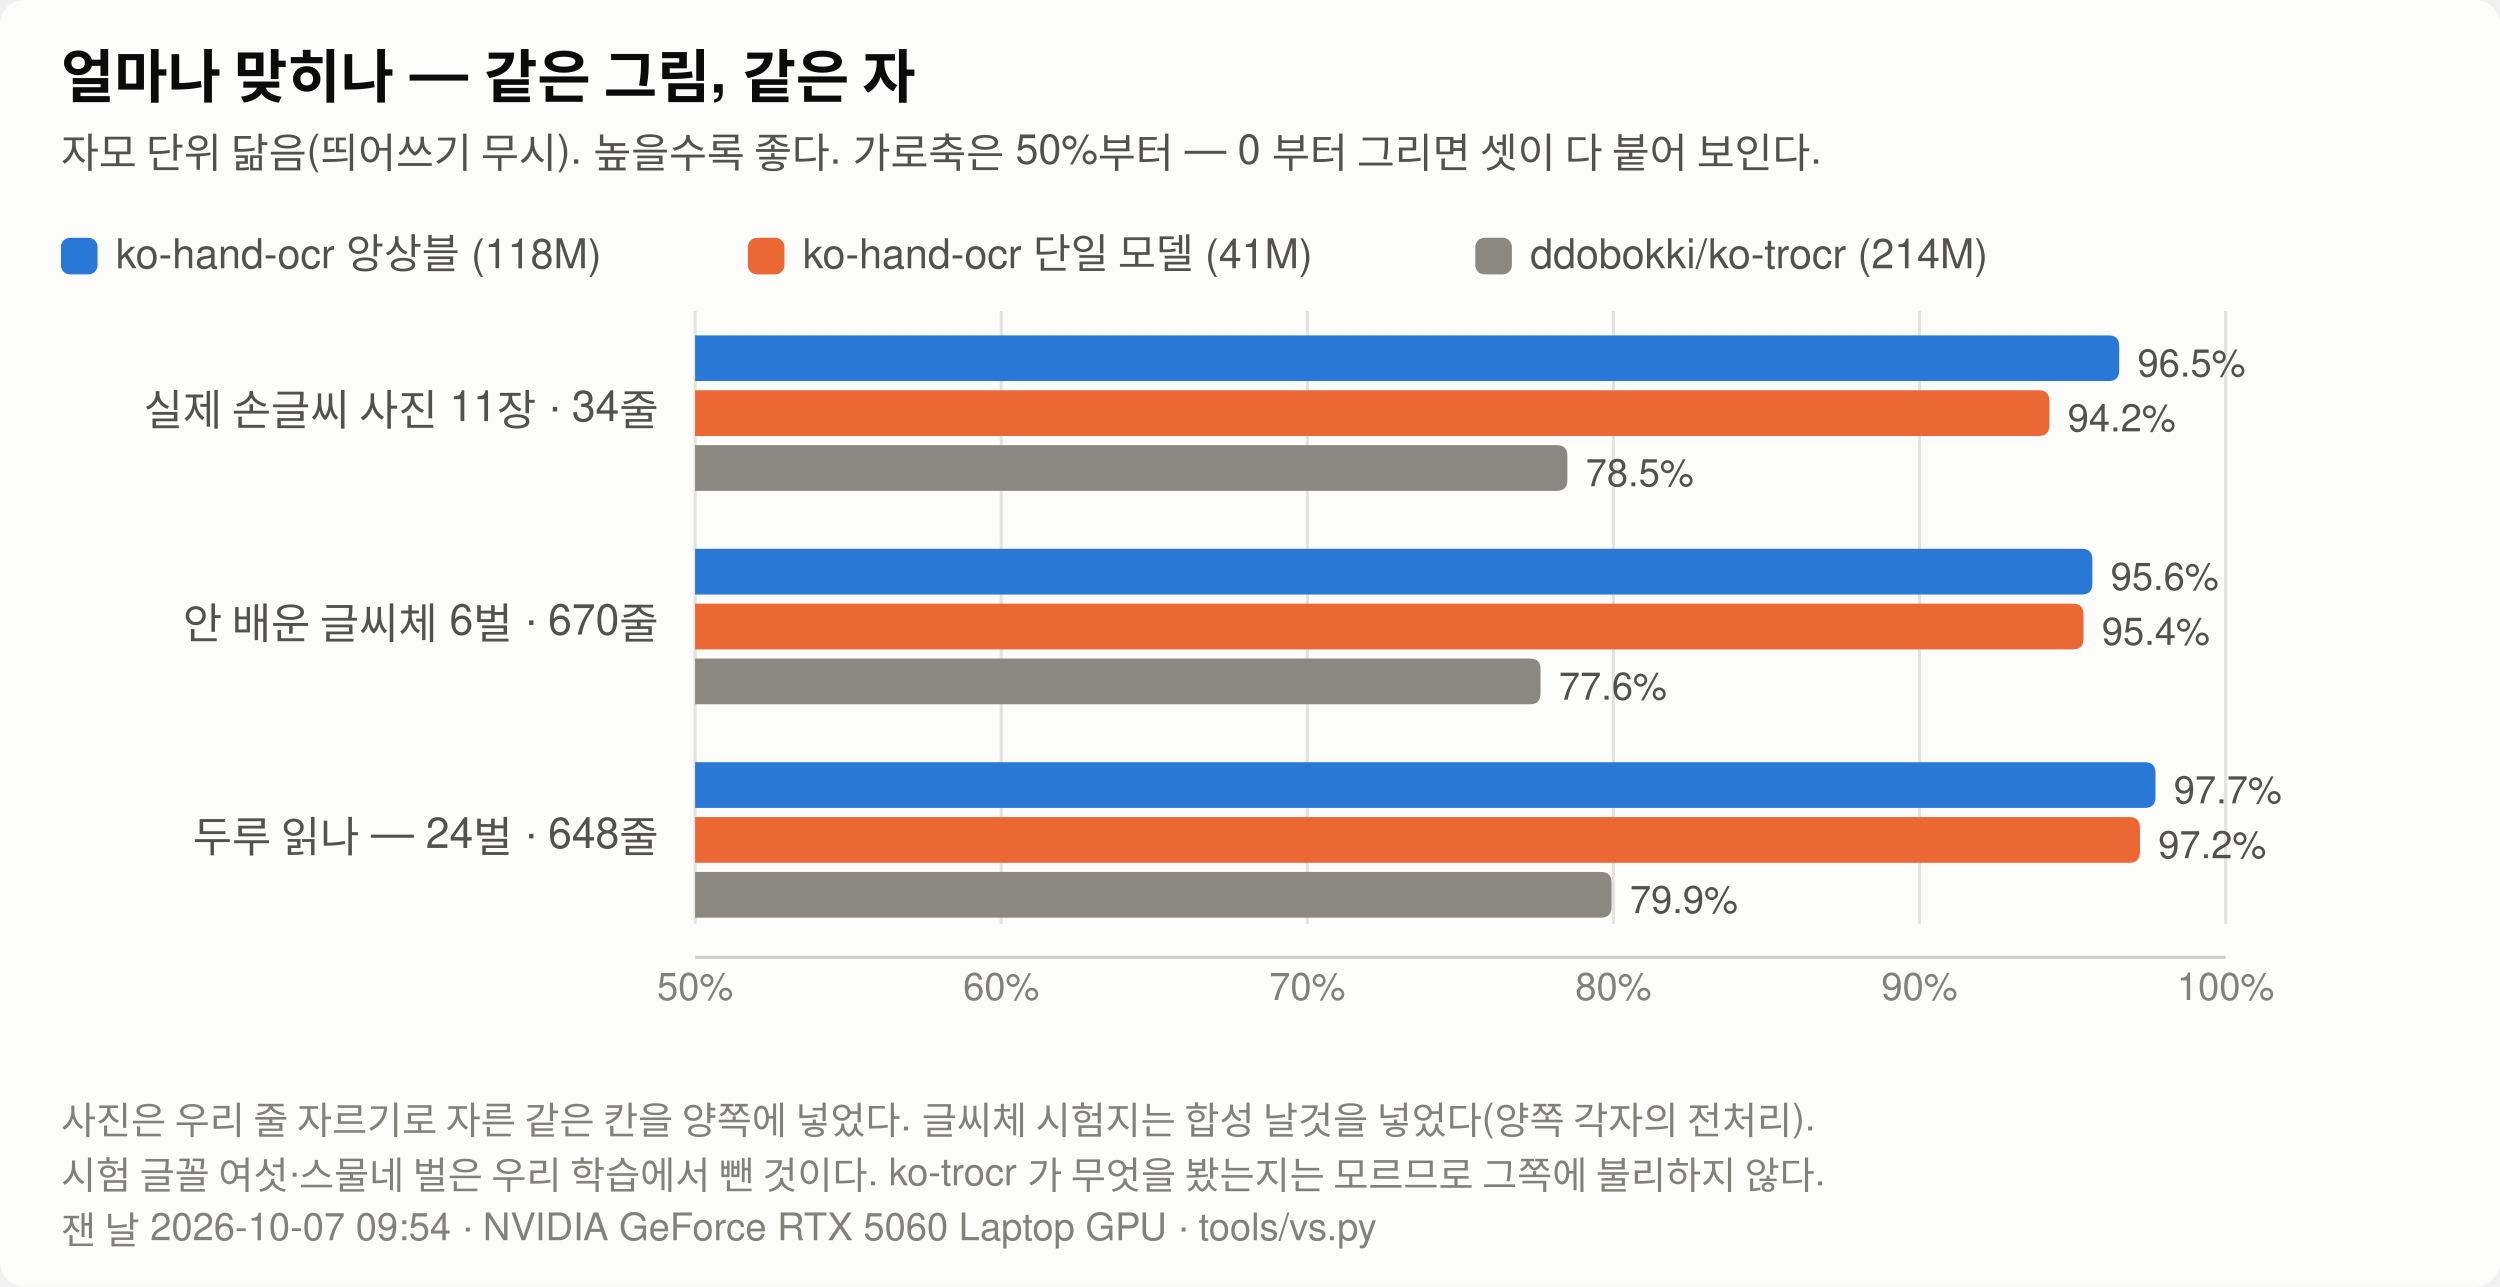
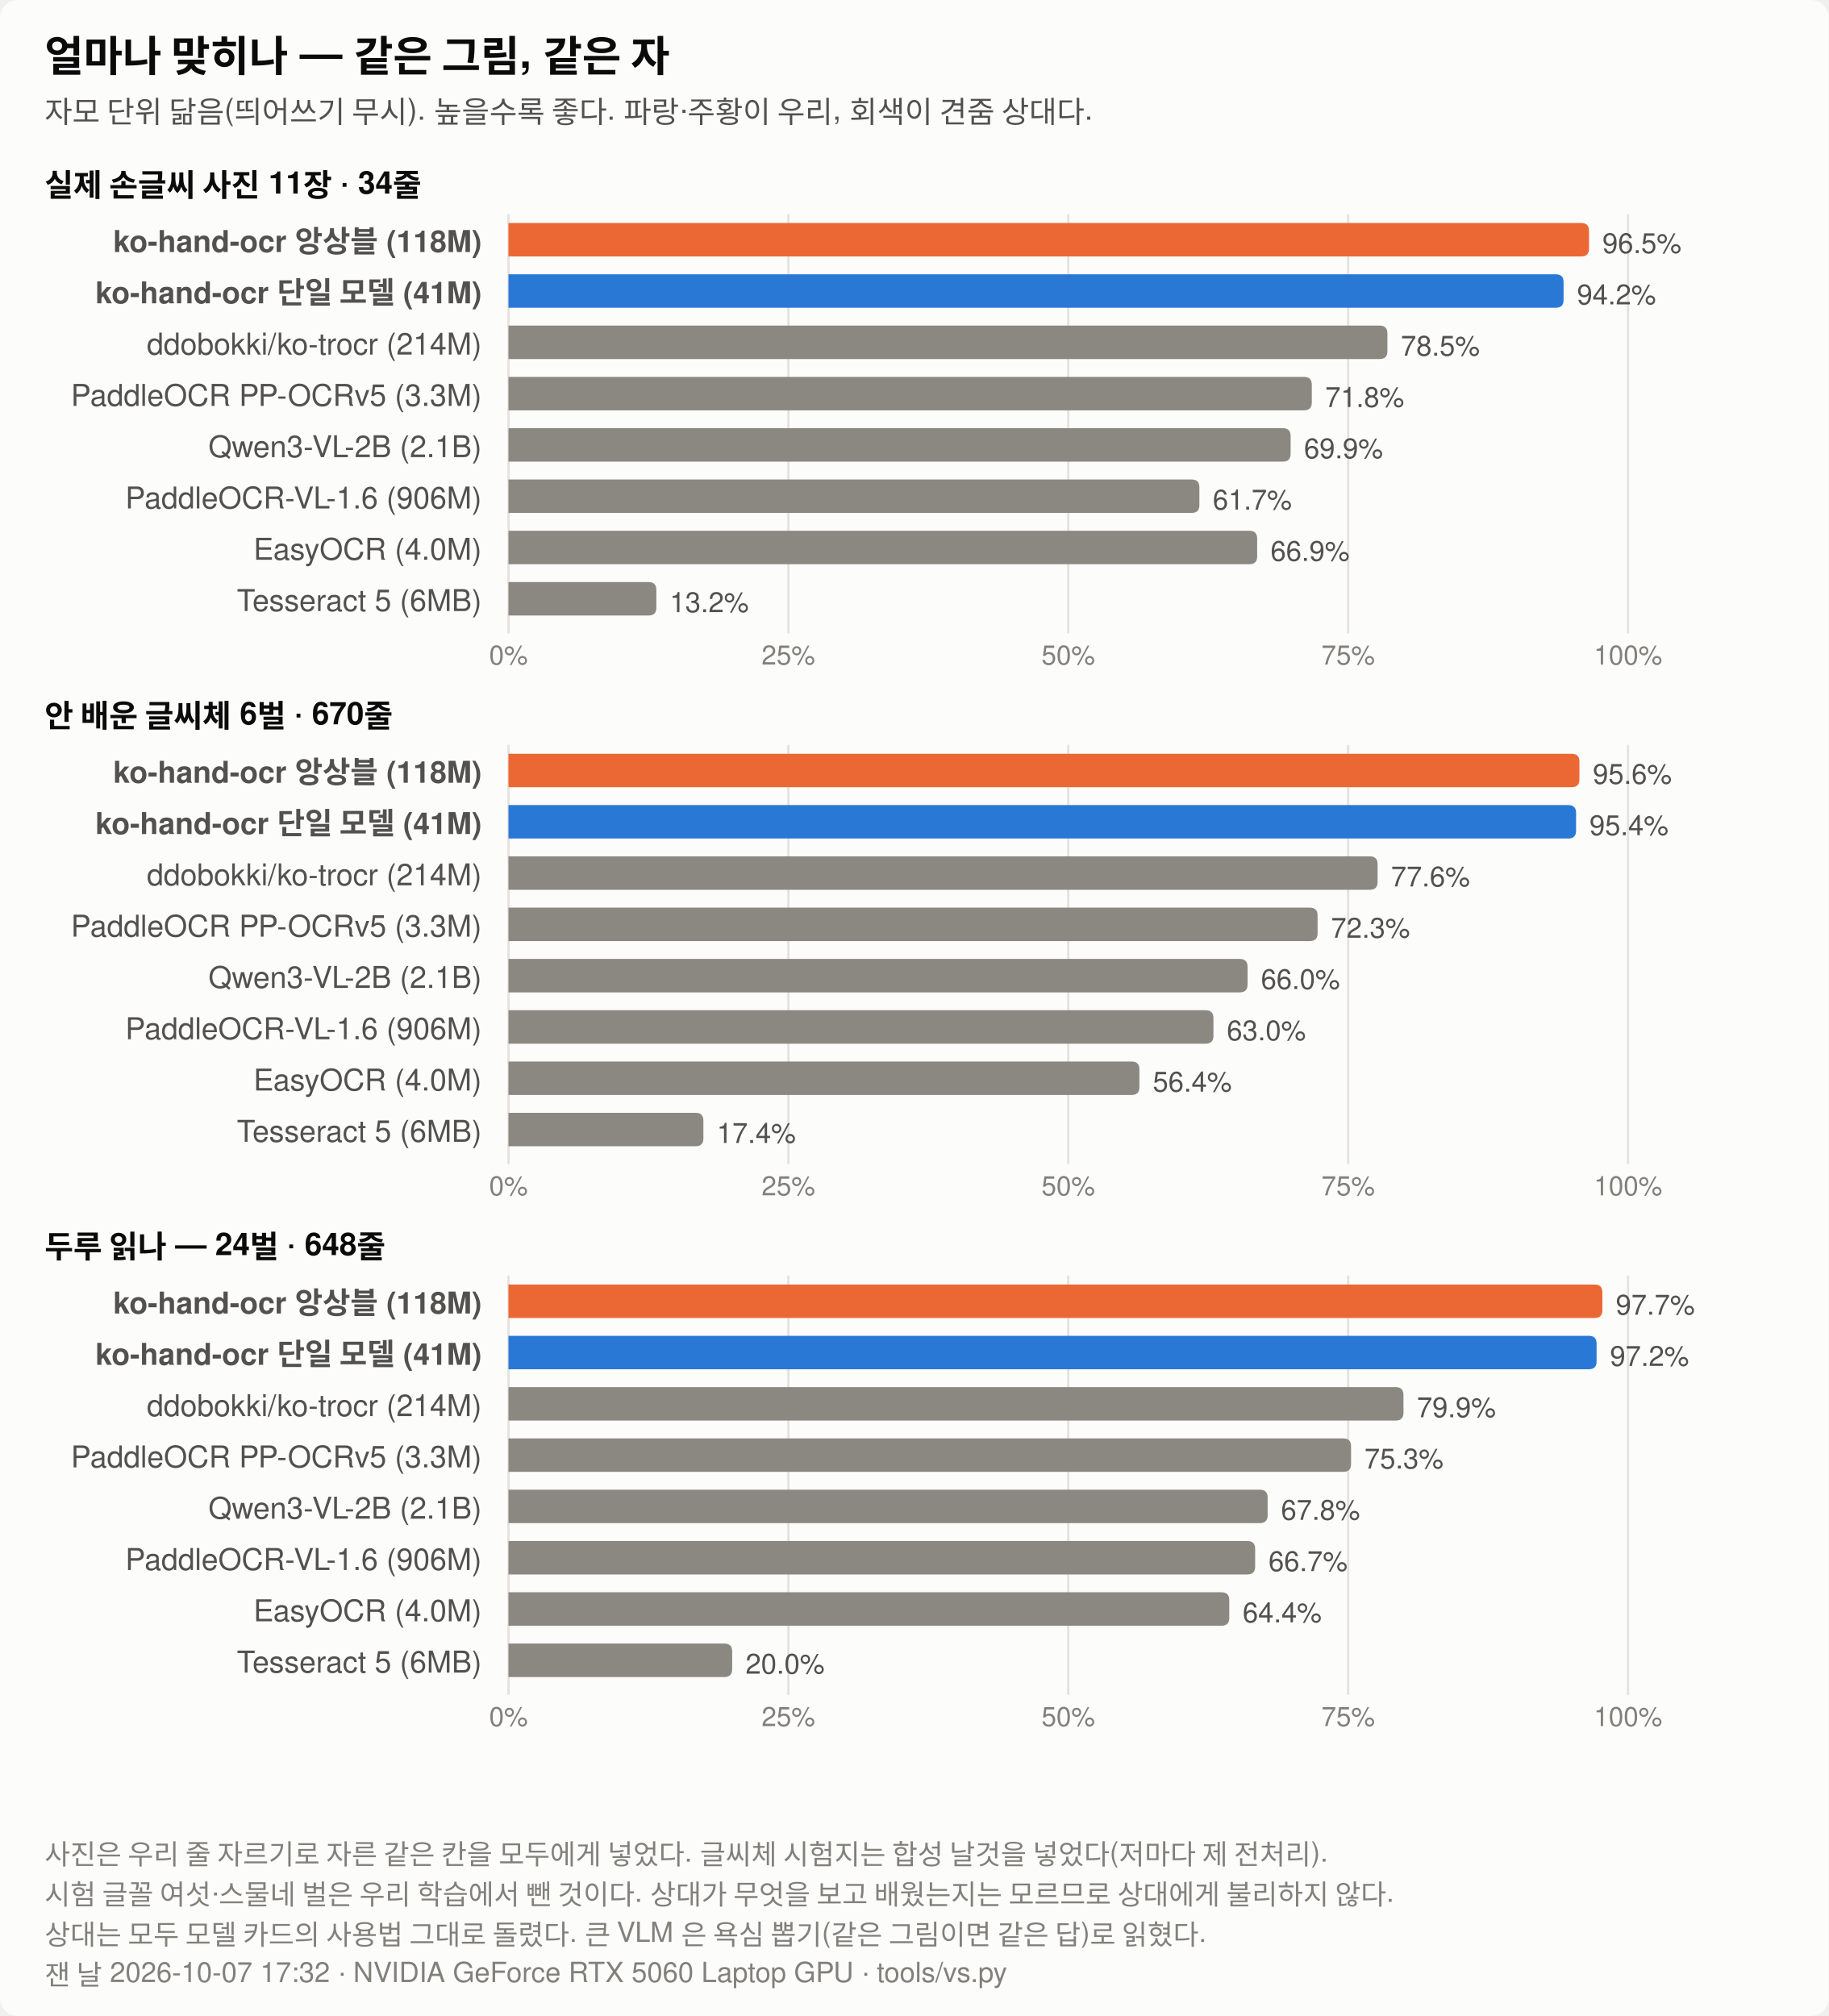
- <svg xmlns="http://www.w3.org/2000/svg" viewBox="0 0 820 422" width="820" height="422" role="img" aria-label="Jamo similarity on three test sets. 실제 손글씨 사진 11장: ko-hand-ocr 앙상블 96.5 percent, ko-hand-ocr 단일 모델 94.2 percent, ddobokki/ko-trocr 78.5 percent. 안 배운 글씨체 6벌: ko-hand-ocr 앙상블 95.6 percent, ko-hand-ocr 단일 모델 95.4 percent, ddobokki/ko-trocr 77.6 percent. 두루 읽나 — 24벌: ko-hand-ocr 앙상블 97.7 percent, ko-hand-ocr 단일 모델 97.2 percent, ddobokki/ko-trocr 79.9 percent.">
+ <svg xmlns="http://www.w3.org/2000/svg" viewBox="0 0 820 904" width="820" height="904" role="img" aria-label="Jamo similarity on three test sets. 실제 손글씨 사진 11장: ko-hand-ocr 앙상블 96.5 percent, ko-hand-ocr 단일 모델 94.2 percent, ddobokki/ko-trocr 78.5 percent, PaddleOCR PP-OCRv5 71.8 percent, Qwen3-VL-2B 69.9 percent, PaddleOCR-VL-1.6 61.7 percent, EasyOCR 66.9 percent, Tesseract 5 13.2 percent. 안 배운 글씨체 6벌: ko-hand-ocr 앙상블 95.6 percent, ko-hand-ocr 단일 모델 95.4 percent, ddobokki/ko-trocr 77.6 percent, PaddleOCR PP-OCRv5 72.3 percent, Qwen3-VL-2B 66.0 percent, PaddleOCR-VL-1.6 63.0 percent, EasyOCR 56.4 percent, Tesseract 5 17.4 percent. 두루 읽나 — 24벌: ko-hand-ocr 앙상블 97.7 percent, ko-hand-ocr 단일 모델 97.2 percent, ddobokki/ko-trocr 79.9 percent, PaddleOCR PP-OCRv5 75.3 percent, Qwen3-VL-2B 67.8 percent, PaddleOCR-VL-1.6 66.7 percent, EasyOCR 64.4 percent, Tesseract 5 20.0 percent.">
  <style>
  .surface{fill:#fcfcfb}
  .ink{fill:#0b0b0b}
  .ink2{fill:#52514e}
  .ink3{fill:#82807a}
  .s0{fill:#2a78d6}
  .s1{fill:#eb6834}
  .s2{fill:#8a8880}
  .grid{stroke:#e3e2de;stroke-width:1}
  .rule{stroke:#cdccc6;stroke-width:1}
+   .heat{fill:#cf3a2e}
  text{font-family:-apple-system,BlinkMacSystemFont,"Segoe UI",Helvetica,Arial,sans-serif}
  @media (prefers-color-scheme: dark){
    .surface{fill:#1a1a19}
    .ink{fill:#ffffff}
    .ink2{fill:#c3c2b7}
    .ink3{fill:#8e8c84}
    .s0{fill:#3987e5}
    .s1{fill:#d95926}
    .s2{fill:#7c7a73}
    .grid{stroke:#3a3a38}
    .rule{stroke:#4a4946}
+     .heat{fill:#ff6b5e}
  }
</style>
-   <rect class="surface" width="820" height="422" rx="8" />
+   <rect class="surface" width="820" height="904" rx="8" />
  <text class="ink" x="20" y="32" font-size="19" font-weight="600">얼마나 맞히나 — 같은 그림, 같은 자</text>
-   <text class="ink2" x="20" y="55" font-size="13.5">자모 단위 닮음(띄어쓰기 무시). 높을수록 좋다. 가로축은 50%부터 — 0 부터 그리면 셋이 다 붙어 보인다.</text>
-   <line class="grid" x1="228.0" y1="102.0" x2="228.0" y2="303.0" />
-   <line class="grid" x1="328.4" y1="102.0" x2="328.4" y2="303.0" />
-   <line class="grid" x1="428.8" y1="102.0" x2="428.8" y2="303.0" />
-   <line class="grid" x1="529.2" y1="102.0" x2="529.2" y2="303.0" />
-   <line class="grid" x1="629.6" y1="102.0" x2="629.6" y2="303.0" />
-   <line class="grid" x1="730.0" y1="102.0" x2="730.0" y2="303.0" />
-   <text class="ink2" x="216" y="139.5" font-size="14" text-anchor="end">실제 손글씨 사진 11장 · 34줄</text>
-   <path class="s0" d="M228,110.0 H691.6 Q695.1,110.0 695.1,113.5 V121.5 Q695.1,125.0 691.6,125.0 H228 Z" />
-   <text class="ink2" x="701.1" y="123.5" font-size="12.5">96.5%</text>
-   <path class="s1" d="M228,128.0 H668.7 Q672.2,128.0 672.2,131.5 V139.5 Q672.2,143.0 668.7,143.0 H228 Z" />
-   <text class="ink2" x="678.2" y="141.5" font-size="12.5">94.2%</text>
-   <path class="s2" d="M228,146.0 H510.6 Q514.1,146.0 514.1,149.5 V157.5 Q514.1,161.0 510.6,161.0 H228 Z" />
-   <text class="ink2" x="520.1" y="159.5" font-size="12.5">78.5%</text>
-   <text class="ink2" x="216" y="209.5" font-size="14" text-anchor="end">안 배운 글씨체 6벌 · 670줄</text>
-   <path class="s0" d="M228,180.0 H682.8 Q686.3,180.0 686.3,183.5 V191.5 Q686.3,195.0 682.8,195.0 H228 Z" />
-   <text class="ink2" x="692.3" y="193.5" font-size="12.5">95.6%</text>
-   <path class="s1" d="M228,198.0 H679.9 Q683.4,198.0 683.4,201.5 V209.5 Q683.4,213.0 679.9,213.0 H228 Z" />
-   <text class="ink2" x="689.4" y="211.5" font-size="12.5">95.4%</text>
-   <path class="s2" d="M228,216.0 H501.8 Q505.3,216.0 505.3,219.5 V227.5 Q505.3,231.0 501.8,231.0 H228 Z" />
-   <text class="ink2" x="511.3" y="229.5" font-size="12.5">77.6%</text>
-   <text class="ink2" x="216" y="279.5" font-size="14" text-anchor="end">두루 읽나 — 24벌 · 648줄</text>
-   <path class="s0" d="M228,250.0 H703.5 Q707.0,250.0 707.0,253.5 V261.5 Q707.0,265.0 703.5,265.0 H228 Z" />
-   <text class="ink2" x="713.0" y="263.5" font-size="12.5">97.7%</text>
-   <path class="s1" d="M228,268.0 H698.4 Q701.9,268.0 701.9,271.5 V279.5 Q701.9,283.0 698.4,283.0 H228 Z" />
-   <text class="ink2" x="707.9" y="281.5" font-size="12.5">97.2%</text>
-   <path class="s2" d="M228,286.0 H525.1 Q528.6,286.0 528.6,289.5 V297.5 Q528.6,301.0 525.1,301.0 H228 Z" />
-   <text class="ink2" x="534.6" y="299.5" font-size="12.5">79.9%</text>
-   <line class="rule" x1="228" y1="314" x2="730" y2="314" />
-   <text class="ink3" x="228.0" y="328" font-size="12.5" text-anchor="middle">50%</text>
-   <text class="ink3" x="328.4" y="328" font-size="12.5" text-anchor="middle">60%</text>
-   <text class="ink3" x="428.8" y="328" font-size="12.5" text-anchor="middle">70%</text>
-   <text class="ink3" x="529.2" y="328" font-size="12.5" text-anchor="middle">80%</text>
-   <text class="ink3" x="629.6" y="328" font-size="12.5" text-anchor="middle">90%</text>
-   <text class="ink3" x="730.0" y="328" font-size="12.5" text-anchor="middle">100%</text>
-   <rect class="s0" x="20.0" y="78" width="12" height="12" rx="3" />
-   <text class="ink2" x="38.0" y="88" font-size="13.5">ko-hand-ocr 앙상블 (118M)</text>
-   <rect class="s1" x="245.3" y="78" width="12" height="12" rx="3" />
-   <text class="ink2" x="263.3" y="88" font-size="13.5">ko-hand-ocr 단일 모델 (41M)</text>
-   <rect class="s2" x="483.9" y="78" width="12" height="12" rx="3" />
-   <text class="ink2" x="501.9" y="88" font-size="13.5">ddobokki/ko-trocr (214M)</text>
-   <text class="ink3" x="20" y="372" font-size="12.5">사진은 우리 줄 자르기로 자른 같은 칸을 양쪽에 넣었다. 글씨체 시험지는 합성 날것을 넣었다(양쪽 각자의 전처리).</text>
-   <text class="ink3" x="20" y="390" font-size="12.5">시험 글꼴 여섯·스물네 벌은 우리 학습에서 뺀 것이다. ko-trocr 가 무엇을 봤는지는 모르므로 그쪽에 불리하지 않다.</text>
-   <text class="ink3" x="20" y="408" font-size="12.5">잰 날 2026-10-07 09:54 · NVIDIA GeForce RTX 5060 Laptop GPU · tools/vs.py</text>
+   <text class="ink2" x="20" y="55" font-size="13.5">자모 단위 닮음(띄어쓰기 무시). 높을수록 좋다. 파랑·주황이 우리, 회색이 견줌 상대다.</text>
+   <text class="ink" x="20" y="88" font-size="14" font-weight="600">실제 손글씨 사진 11장 · 34줄</text>
+   <line class="grid" x1="228.0" y1="96.0" x2="228.0" y2="284.0" />
+   <text class="ink3" x="228.0" y="298.0" font-size="12" text-anchor="middle">0%</text>
+   <line class="grid" x1="353.5" y1="96.0" x2="353.5" y2="284.0" />
+   <text class="ink3" x="353.5" y="298.0" font-size="12" text-anchor="middle">25%</text>
+   <line class="grid" x1="479.0" y1="96.0" x2="479.0" y2="284.0" />
+   <text class="ink3" x="479.0" y="298.0" font-size="12" text-anchor="middle">50%</text>
+   <line class="grid" x1="604.5" y1="96.0" x2="604.5" y2="284.0" />
+   <text class="ink3" x="604.5" y="298.0" font-size="12" text-anchor="middle">75%</text>
+   <line class="grid" x1="730.0" y1="96.0" x2="730.0" y2="284.0" />
+   <text class="ink3" x="730.0" y="298.0" font-size="12" text-anchor="middle">100%</text>
+   <text class="ink2" x="216" y="113.0" font-size="13.5" font-weight="600" text-anchor="end">ko-hand-ocr 앙상블 (118M)</text>
+   <path class="s1" d="M228,100.0 H709.0 Q712.5,100.0 712.5,103.5 V111.5 Q712.5,115.0 709.0,115.0 H228 Z" />
+   <text class="ink2" x="718.5" y="113.5" font-size="12.5">96.5%</text>
+   <text class="ink2" x="216" y="136.0" font-size="13.5" font-weight="600" text-anchor="end">ko-hand-ocr 단일 모델 (41M)</text>
+   <path class="s0" d="M228,123.0 H697.6 Q701.1,123.0 701.1,126.5 V134.5 Q701.1,138.0 697.6,138.0 H228 Z" />
+   <text class="ink2" x="707.1" y="136.5" font-size="12.5">94.2%</text>
+   <text class="ink2" x="216" y="159.0" font-size="13.5" font-weight="400" text-anchor="end">ddobokki/ko-trocr (214M)</text>
+   <path class="s2" d="M228,146.0 H618.6 Q622.1,146.0 622.1,149.5 V157.5 Q622.1,161.0 618.6,161.0 H228 Z" />
+   <text class="ink2" x="628.1" y="159.5" font-size="12.5">78.5%</text>
+   <text class="ink2" x="216" y="182.0" font-size="13.5" font-weight="400" text-anchor="end">PaddleOCR PP-OCRv5 (3.3M)</text>
+   <path class="s2" d="M228,169.0 H584.7 Q588.2,169.0 588.2,172.5 V180.5 Q588.2,184.0 584.7,184.0 H228 Z" />
+   <text class="ink2" x="594.2" y="182.5" font-size="12.5">71.8%</text>
+   <text class="ink2" x="216" y="205.0" font-size="13.5" font-weight="400" text-anchor="end">Qwen3-VL-2B (2.1B)</text>
+   <path class="s2" d="M228,192.0 H575.2 Q578.7,192.0 578.7,195.5 V203.5 Q578.7,207.0 575.2,207.0 H228 Z" />
+   <text class="ink2" x="584.7" y="205.5" font-size="12.5">69.9%</text>
+   <text class="ink2" x="216" y="228.0" font-size="13.5" font-weight="400" text-anchor="end">PaddleOCR-VL-1.6 (906M)</text>
+   <path class="s2" d="M228,215.0 H534.3 Q537.8,215.0 537.8,218.5 V226.5 Q537.8,230.0 534.3,230.0 H228 Z" />
+   <text class="ink2" x="543.8" y="228.5" font-size="12.5">61.7%</text>
+   <text class="ink2" x="216" y="251.0" font-size="13.5" font-weight="400" text-anchor="end">EasyOCR (4.0M)</text>
+   <path class="s2" d="M228,238.0 H560.2 Q563.7,238.0 563.7,241.5 V249.5 Q563.7,253.0 560.2,253.0 H228 Z" />
+   <text class="ink2" x="569.7" y="251.5" font-size="12.5">66.9%</text>
+   <text class="ink2" x="216" y="274.0" font-size="13.5" font-weight="400" text-anchor="end">Tesseract 5 (6MB)</text>
+   <path class="s2" d="M228,261.0 H290.8 Q294.3,261.0 294.3,264.5 V272.5 Q294.3,276.0 290.8,276.0 H228 Z" />
+   <text class="ink2" x="300.3" y="274.5" font-size="12.5">13.2%</text>
+   <text class="ink" x="20" y="326" font-size="14" font-weight="600">안 배운 글씨체 6벌 · 670줄</text>
+   <line class="grid" x1="228.0" y1="334.0" x2="228.0" y2="522.0" />
+   <text class="ink3" x="228.0" y="536.0" font-size="12" text-anchor="middle">0%</text>
+   <line class="grid" x1="353.5" y1="334.0" x2="353.5" y2="522.0" />
+   <text class="ink3" x="353.5" y="536.0" font-size="12" text-anchor="middle">25%</text>
+   <line class="grid" x1="479.0" y1="334.0" x2="479.0" y2="522.0" />
+   <text class="ink3" x="479.0" y="536.0" font-size="12" text-anchor="middle">50%</text>
+   <line class="grid" x1="604.5" y1="334.0" x2="604.5" y2="522.0" />
+   <text class="ink3" x="604.5" y="536.0" font-size="12" text-anchor="middle">75%</text>
+   <line class="grid" x1="730.0" y1="334.0" x2="730.0" y2="522.0" />
+   <text class="ink3" x="730.0" y="536.0" font-size="12" text-anchor="middle">100%</text>
+   <text class="ink2" x="216" y="351.0" font-size="13.5" font-weight="600" text-anchor="end">ko-hand-ocr 앙상블 (118M)</text>
+   <path class="s1" d="M228,338.0 H704.7 Q708.2,338.0 708.2,341.5 V349.5 Q708.2,353.0 704.7,353.0 H228 Z" />
+   <text class="ink2" x="714.2" y="351.5" font-size="12.5">95.6%</text>
+   <text class="ink2" x="216" y="374.0" font-size="13.5" font-weight="600" text-anchor="end">ko-hand-ocr 단일 모델 (41M)</text>
+   <path class="s0" d="M228,361.0 H703.2 Q706.7,361.0 706.7,364.5 V372.5 Q706.7,376.0 703.2,376.0 H228 Z" />
+   <text class="ink2" x="712.7" y="374.5" font-size="12.5">95.4%</text>
+   <text class="ink2" x="216" y="397.0" font-size="13.5" font-weight="400" text-anchor="end">ddobokki/ko-trocr (214M)</text>
+   <path class="s2" d="M228,384.0 H614.2 Q617.7,384.0 617.7,387.5 V395.5 Q617.7,399.0 614.2,399.0 H228 Z" />
+   <text class="ink2" x="623.7" y="397.5" font-size="12.5">77.6%</text>
+   <text class="ink2" x="216" y="420.0" font-size="13.5" font-weight="400" text-anchor="end">PaddleOCR PP-OCRv5 (3.3M)</text>
+   <path class="s2" d="M228,407.0 H587.3 Q590.8,407.0 590.8,410.5 V418.5 Q590.8,422.0 587.3,422.0 H228 Z" />
+   <text class="ink2" x="596.8" y="420.5" font-size="12.5">72.3%</text>
+   <text class="ink2" x="216" y="443.0" font-size="13.5" font-weight="400" text-anchor="end">Qwen3-VL-2B (2.1B)</text>
+   <path class="s2" d="M228,430.0 H555.9 Q559.4,430.0 559.4,433.5 V441.5 Q559.4,445.0 555.9,445.0 H228 Z" />
+   <text class="ink2" x="565.4" y="443.5" font-size="12.5">66.0%</text>
+   <text class="ink2" x="216" y="466.0" font-size="13.5" font-weight="400" text-anchor="end">PaddleOCR-VL-1.6 (906M)</text>
+   <path class="s2" d="M228,453.0 H540.6 Q544.1,453.0 544.1,456.5 V464.5 Q544.1,468.0 540.6,468.0 H228 Z" />
+   <text class="ink2" x="550.1" y="466.5" font-size="12.5">63.0%</text>
+   <text class="ink2" x="216" y="489.0" font-size="13.5" font-weight="400" text-anchor="end">EasyOCR (4.0M)</text>
+   <path class="s2" d="M228,476.0 H507.4 Q510.9,476.0 510.9,479.5 V487.5 Q510.9,491.0 507.4,491.0 H228 Z" />
+   <text class="ink2" x="516.9" y="489.5" font-size="12.5">56.4%</text>
+   <text class="ink2" x="216" y="512.0" font-size="13.5" font-weight="400" text-anchor="end">Tesseract 5 (6MB)</text>
+   <path class="s2" d="M228,499.0 H311.9 Q315.4,499.0 315.4,502.5 V510.5 Q315.4,514.0 311.9,514.0 H228 Z" />
+   <text class="ink2" x="321.4" y="512.5" font-size="12.5">17.4%</text>
+   <text class="ink" x="20" y="564" font-size="14" font-weight="600">두루 읽나 — 24벌 · 648줄</text>
+   <line class="grid" x1="228.0" y1="572.0" x2="228.0" y2="760.0" />
+   <text class="ink3" x="228.0" y="774.0" font-size="12" text-anchor="middle">0%</text>
+   <line class="grid" x1="353.5" y1="572.0" x2="353.5" y2="760.0" />
+   <text class="ink3" x="353.5" y="774.0" font-size="12" text-anchor="middle">25%</text>
+   <line class="grid" x1="479.0" y1="572.0" x2="479.0" y2="760.0" />
+   <text class="ink3" x="479.0" y="774.0" font-size="12" text-anchor="middle">50%</text>
+   <line class="grid" x1="604.5" y1="572.0" x2="604.5" y2="760.0" />
+   <text class="ink3" x="604.5" y="774.0" font-size="12" text-anchor="middle">75%</text>
+   <line class="grid" x1="730.0" y1="572.0" x2="730.0" y2="760.0" />
+   <text class="ink3" x="730.0" y="774.0" font-size="12" text-anchor="middle">100%</text>
+   <text class="ink2" x="216" y="589.0" font-size="13.5" font-weight="600" text-anchor="end">ko-hand-ocr 앙상블 (118M)</text>
+   <path class="s1" d="M228,576.0 H715.0 Q718.5,576.0 718.5,579.5 V587.5 Q718.5,591.0 715.0,591.0 H228 Z" />
+   <text class="ink2" x="724.5" y="589.5" font-size="12.5">97.7%</text>
+   <text class="ink2" x="216" y="612.0" font-size="13.5" font-weight="600" text-anchor="end">ko-hand-ocr 단일 모델 (41M)</text>
+   <path class="s0" d="M228,599.0 H712.4 Q715.9,599.0 715.9,602.5 V610.5 Q715.9,614.0 712.4,614.0 H228 Z" />
+   <text class="ink2" x="721.9" y="612.5" font-size="12.5">97.2%</text>
+   <text class="ink2" x="216" y="635.0" font-size="13.5" font-weight="400" text-anchor="end">ddobokki/ko-trocr (214M)</text>
+   <path class="s2" d="M228,622.0 H625.8 Q629.3,622.0 629.3,625.5 V633.5 Q629.3,637.0 625.8,637.0 H228 Z" />
+   <text class="ink2" x="635.3" y="635.5" font-size="12.5">79.9%</text>
+   <text class="ink2" x="216" y="658.0" font-size="13.5" font-weight="400" text-anchor="end">PaddleOCR PP-OCRv5 (3.3M)</text>
+   <path class="s2" d="M228,645.0 H602.3 Q605.8,645.0 605.8,648.5 V656.5 Q605.8,660.0 602.3,660.0 H228 Z" />
+   <text class="ink2" x="611.8" y="658.5" font-size="12.5">75.3%</text>
+   <text class="ink2" x="216" y="681.0" font-size="13.5" font-weight="400" text-anchor="end">Qwen3-VL-2B (2.1B)</text>
+   <path class="s2" d="M228,668.0 H564.9 Q568.4,668.0 568.4,671.5 V679.5 Q568.4,683.0 564.9,683.0 H228 Z" />
+   <text class="ink2" x="574.4" y="681.5" font-size="12.5">67.8%</text>
+   <text class="ink2" x="216" y="704.0" font-size="13.5" font-weight="400" text-anchor="end">PaddleOCR-VL-1.6 (906M)</text>
+   <path class="s2" d="M228,691.0 H559.3 Q562.8,691.0 562.8,694.5 V702.5 Q562.8,706.0 559.3,706.0 H228 Z" />
+   <text class="ink2" x="568.8" y="704.5" font-size="12.5">66.7%</text>
+   <text class="ink2" x="216" y="727.0" font-size="13.5" font-weight="400" text-anchor="end">EasyOCR (4.0M)</text>
+   <path class="s2" d="M228,714.0 H547.7 Q551.2,714.0 551.2,717.5 V725.5 Q551.2,729.0 547.7,729.0 H228 Z" />
+   <text class="ink2" x="557.2" y="727.5" font-size="12.5">64.4%</text>
+   <text class="ink2" x="216" y="750.0" font-size="13.5" font-weight="400" text-anchor="end">Tesseract 5 (6MB)</text>
+   <path class="s2" d="M228,737.0 H324.8 Q328.3,737.0 328.3,740.5 V748.5 Q328.3,752.0 324.8,752.0 H228 Z" />
+   <text class="ink2" x="334.3" y="750.5" font-size="12.5">20.0%</text>
+   <text class="ink3" x="20" y="836" font-size="12.5">사진은 우리 줄 자르기로 자른 같은 칸을 모두에게 넣었다. 글씨체 시험지는 합성 날것을 넣었다(저마다 제 전처리).</text>
+   <text class="ink3" x="20" y="854" font-size="12.5">시험 글꼴 여섯·스물네 벌은 우리 학습에서 뺀 것이다. 상대가 무엇을 보고 배웠는지는 모르므로 상대에게 불리하지 않다.</text>
+   <text class="ink3" x="20" y="872" font-size="12.5">상대는 모두 모델 카드의 사용법 그대로 돌렸다. 큰 VLM 은 욕심 뽑기(같은 그림이면 같은 답)로 읽혔다.</text>
+   <text class="ink3" x="20" y="890" font-size="12.5">잰 날 2026-10-07 17:32 · NVIDIA GeForce RTX 5060 Laptop GPU · tools/vs.py</text>
</svg>
